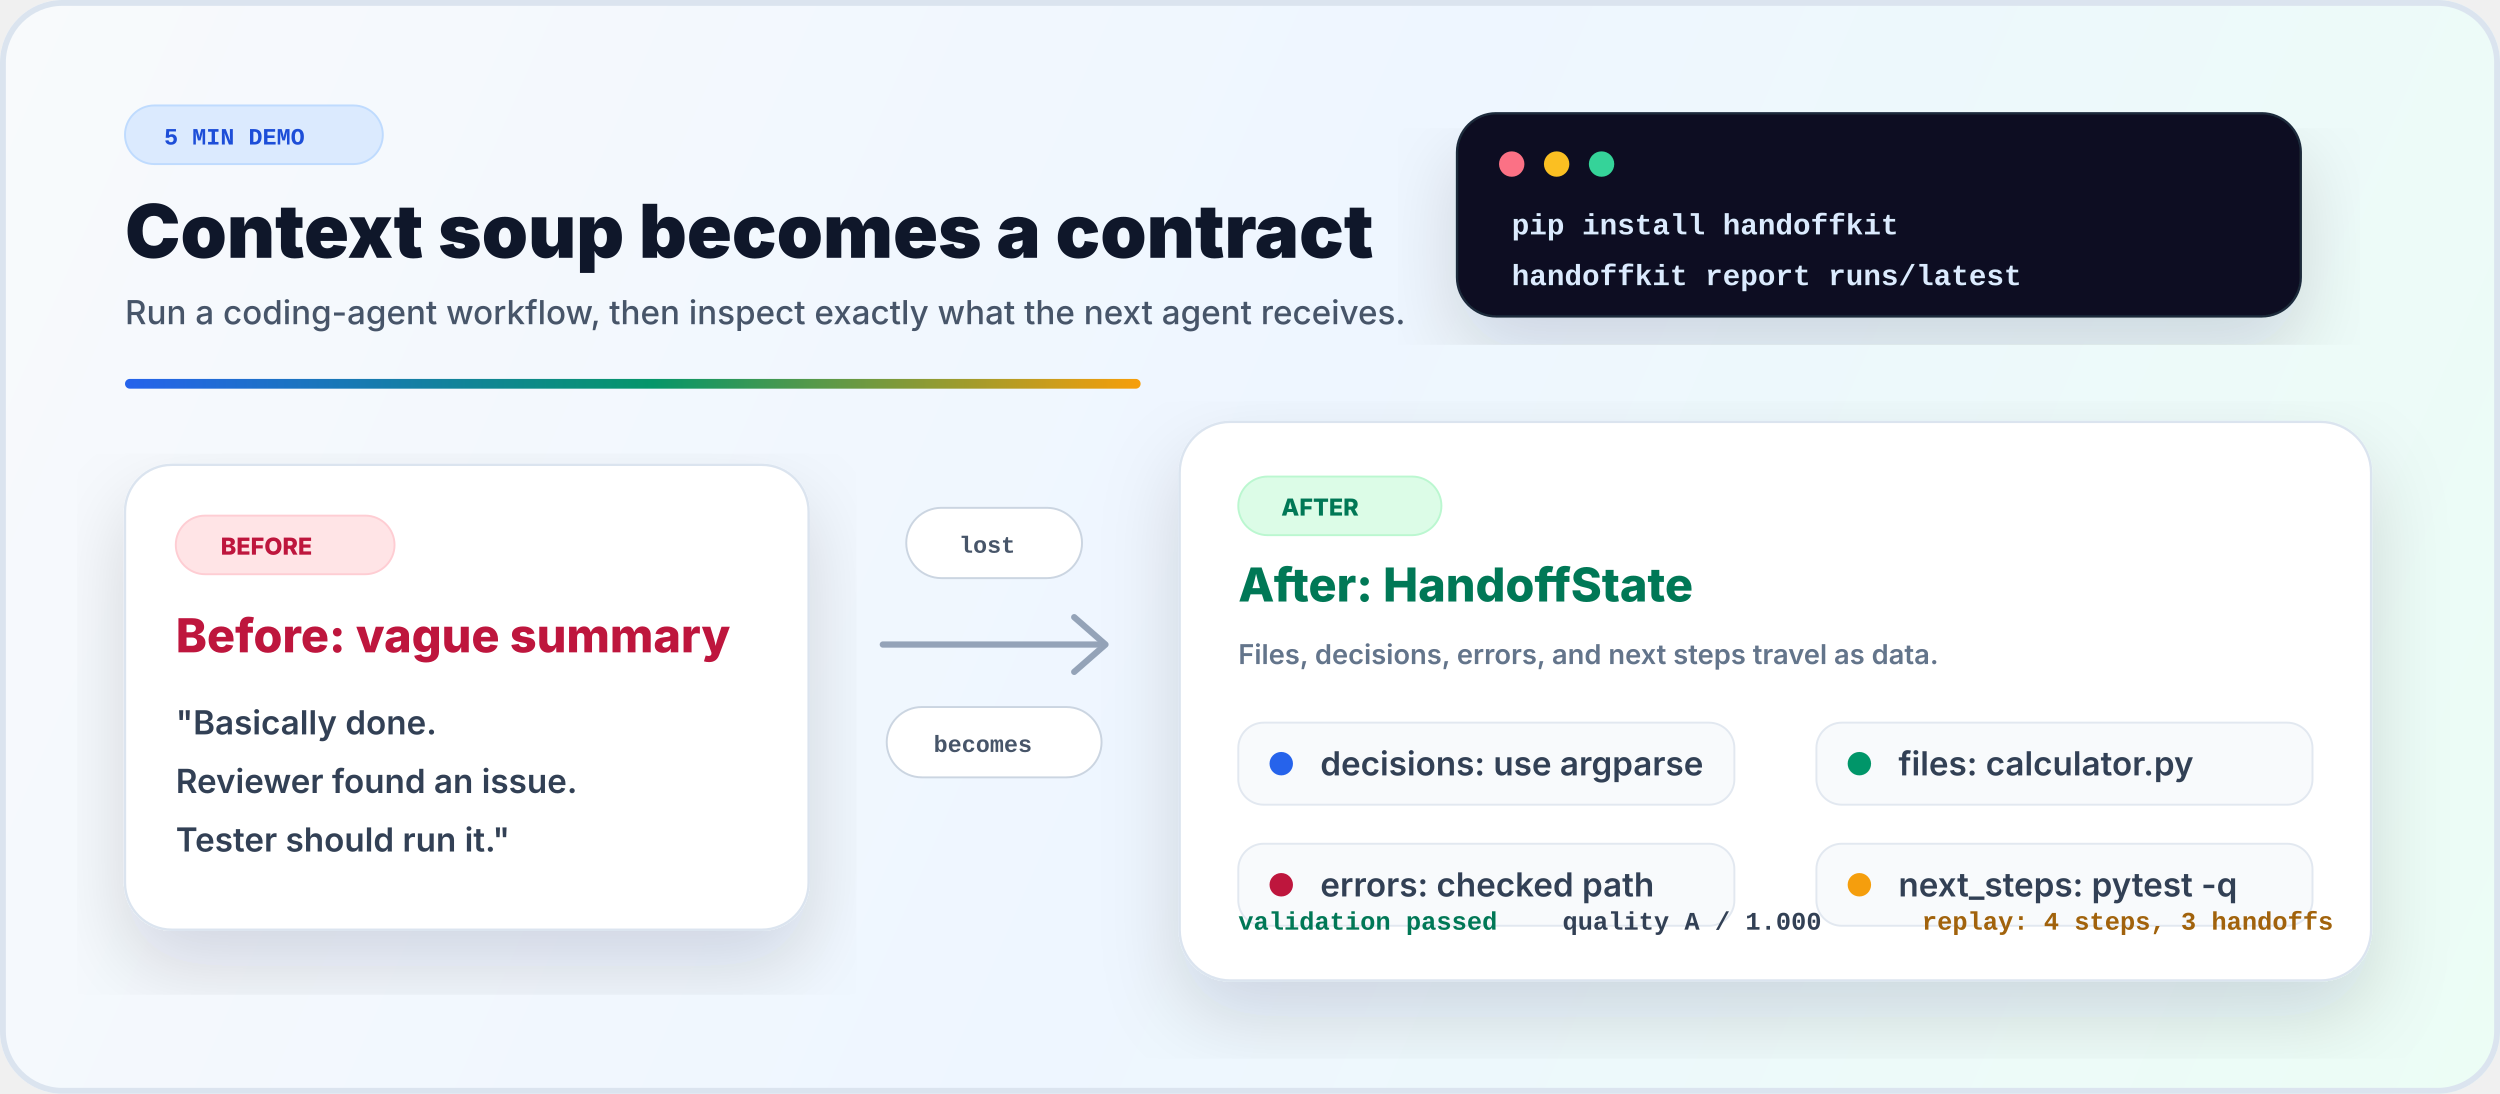
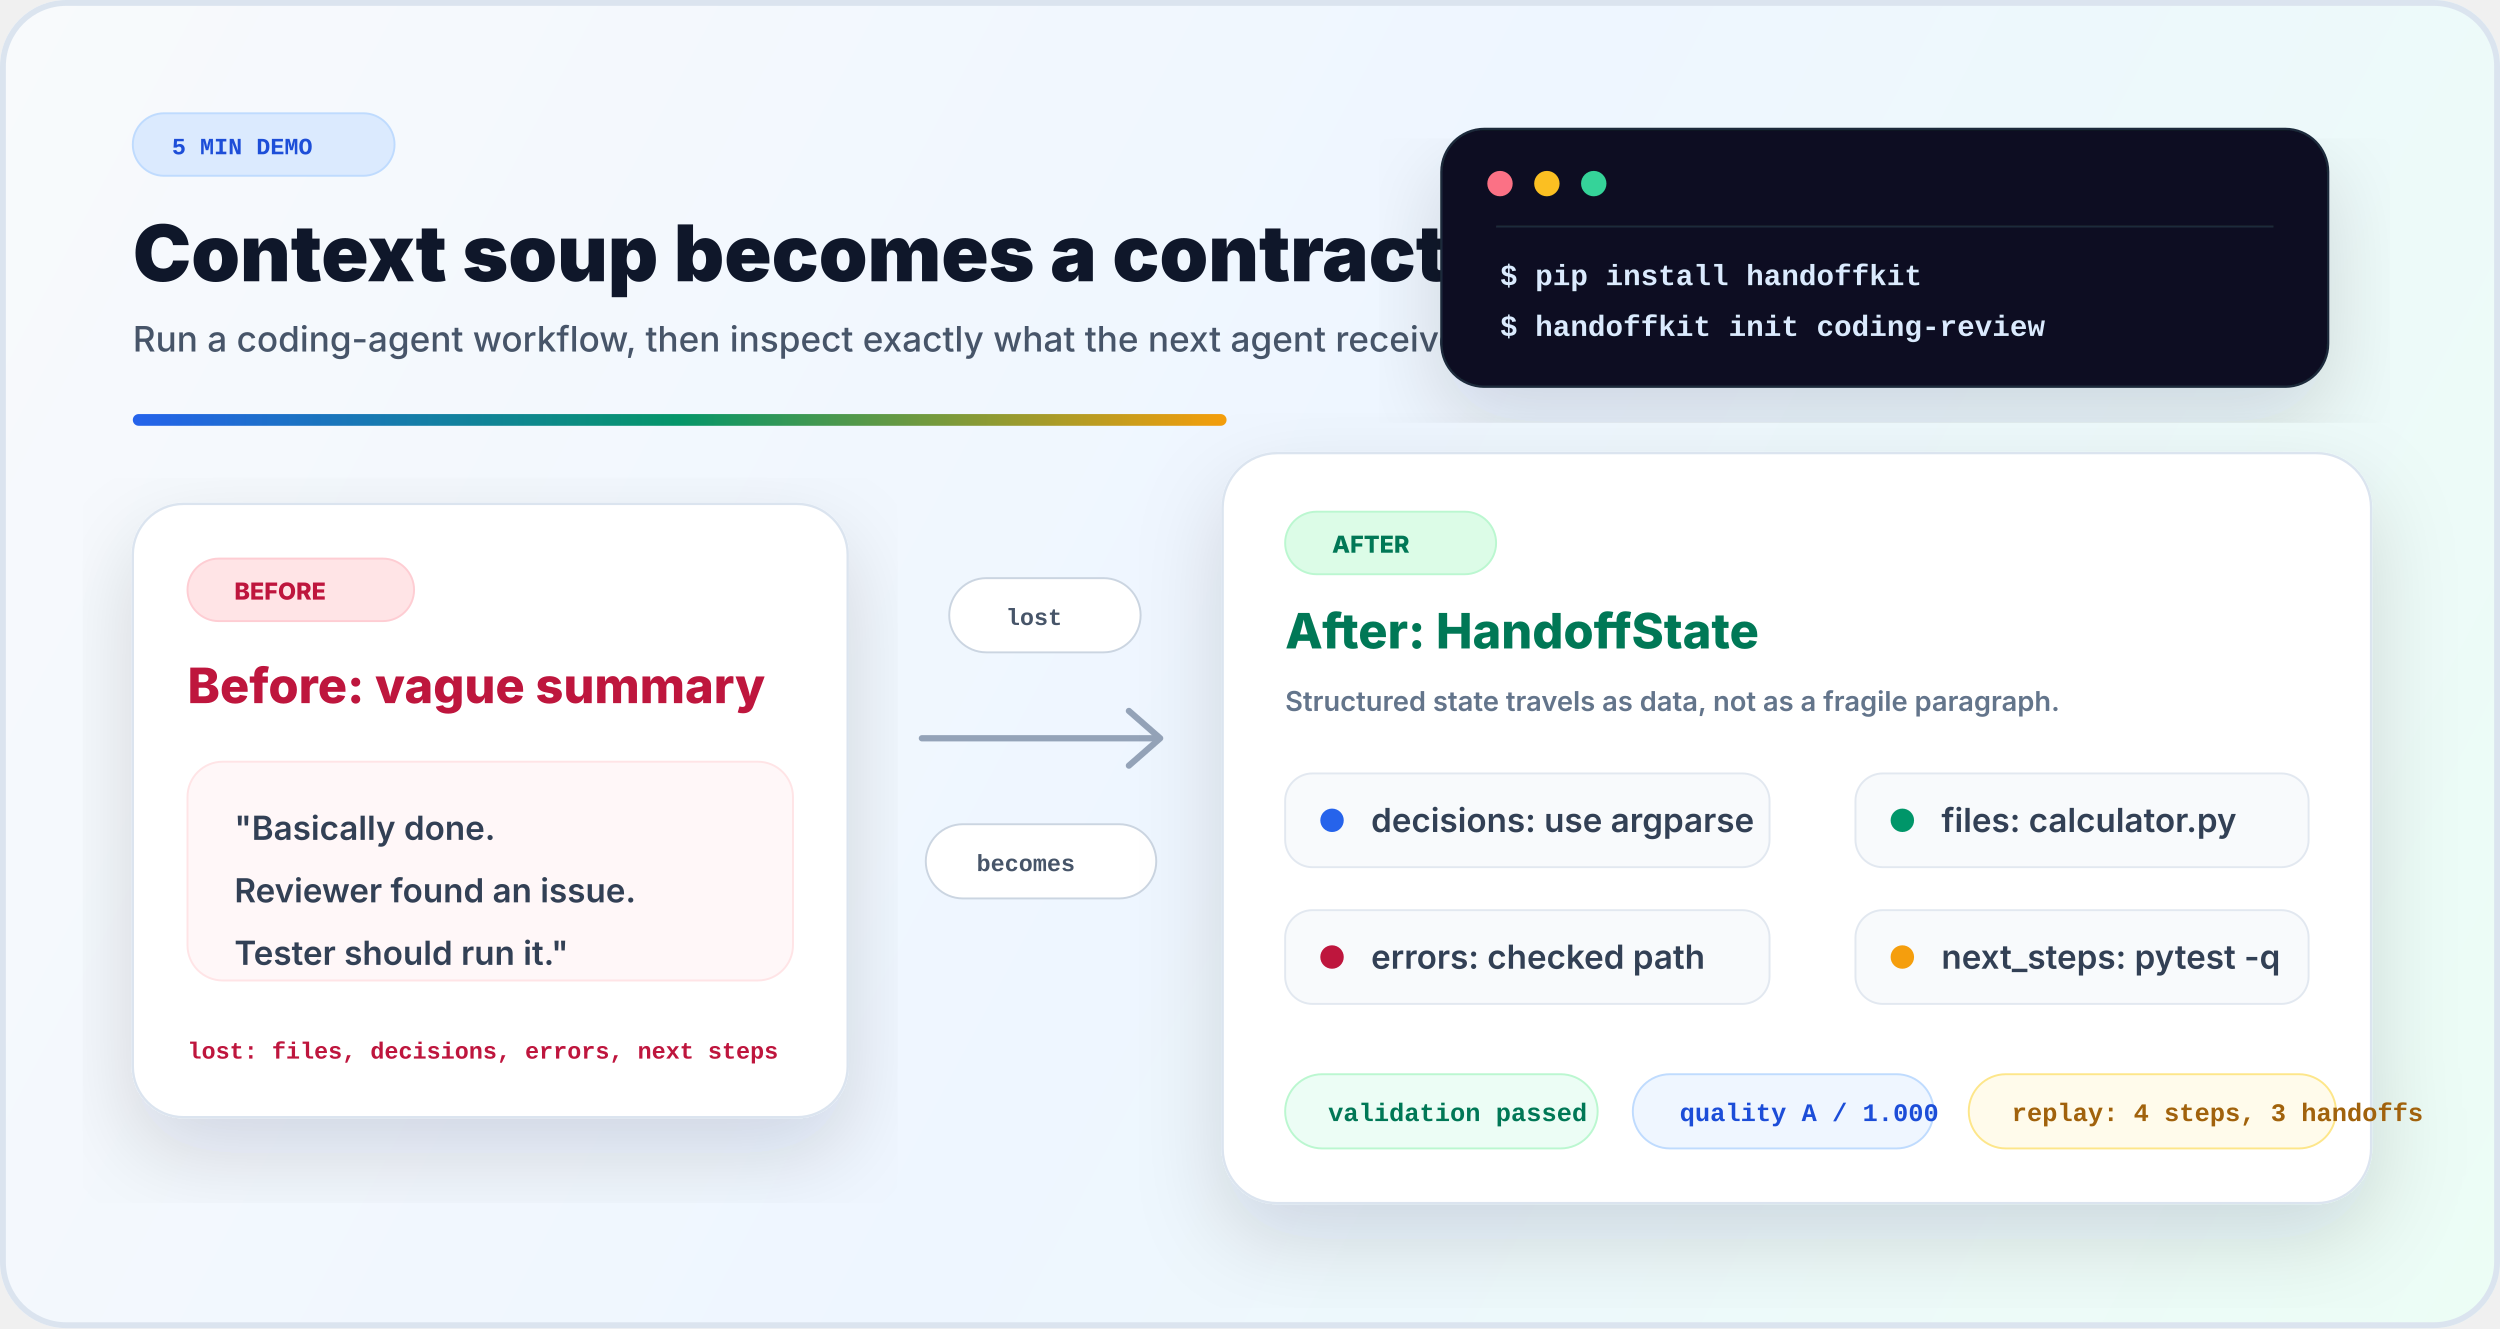
- <svg xmlns="http://www.w3.org/2000/svg" viewBox="0 0 1280 560" role="img" aria-labelledby="title desc">
+ <svg xmlns="http://www.w3.org/2000/svg" viewBox="0 0 1280 680" role="img" aria-labelledby="title desc">
  <defs>
-     <linearGradient id="bg" x1="0" y1="0" x2="1280" y2="560" gradientUnits="userSpaceOnUse">
+     <linearGradient id="bg" x1="0" y1="0" x2="1280" y2="680" gradientUnits="userSpaceOnUse">
      <stop stop-color="#f8fafc" />
      <stop offset="0.5" stop-color="#eef6ff" />
      <stop offset="1" stop-color="#ecfdf5" />
    </linearGradient>
    <linearGradient id="accent" x1="0" y1="0" x2="1" y2="0">
      <stop stop-color="#2563eb" />
-       <stop offset="0.52" stop-color="#059669" />
+       <stop offset="0.5" stop-color="#059669" />
      <stop offset="1" stop-color="#f59e0b" />
    </linearGradient>
    <filter id="shadow" x="-7%" y="-10%" width="114%" height="124%">
-       <feDropShadow dx="0" dy="18" stdDeviation="20" flood-color="#0f172a" flood-opacity="0.14" />
+       <feDropShadow dx="0" dy="18" stdDeviation="22" flood-color="#0f172a" flood-opacity="0.14" />
    </filter>
    <style>
      .sans { font-family: Inter, ui-sans-serif, system-ui, -apple-system, BlinkMacSystemFont, "Segoe UI", sans-serif; }
      .mono { font-family: ui-monospace, SFMono-Regular, Menlo, Consolas, "Liberation Mono", monospace; }
-       .title { fill: #0f172a; font-size: 38px; font-weight: 860; letter-spacing: 0; }
-       .lead { fill: #475569; font-size: 17px; font-weight: 540; letter-spacing: 0; }
+       .title { fill: #0f172a; font-size: 40px; font-weight: 860; letter-spacing: 0; }
+       .lead { fill: #475569; font-size: 18px; font-weight: 540; letter-spacing: 0; }
      .label { font-size: 12px; font-weight: 820; letter-spacing: 0; }
-       .h2 { fill: #0f172a; font-size: 24px; font-weight: 820; letter-spacing: 0; }
+       .h2 { fill: #0f172a; font-size: 25px; font-weight: 820; letter-spacing: 0; }
      .body { fill: #334155; font-size: 17px; font-weight: 560; letter-spacing: 0; }
      .muted { fill: #64748b; font-size: 14px; font-weight: 560; letter-spacing: 0; }
      .cmd { fill: #dbeafe; font-size: 15px; font-weight: 760; letter-spacing: 0; }
      .metric { fill: #334155; font-size: 13px; font-weight: 720; letter-spacing: 0; }
      .bad { fill: #be123c; }
      .ok { fill: #047857; }
+       .blue { fill: #1d4ed8; }
      .warn { fill: #a16207; }
      .surface { fill: #ffffff; stroke: #dbe4ef; stroke-width: 1.2; }
      .terminal { fill: #0b1020; stroke: #1e293b; stroke-width: 1.2; }
      .row { fill: #f8fafc; stroke: #e2e8f0; stroke-width: 1; }
+       .soft { fill: #f8fafc; stroke: #e2e8f0; stroke-width: 1; }
    </style>
  </defs>
-   <rect width="1280" height="560" rx="32" fill="url(#bg)" />
-   <rect x="1.5" y="1.5" width="1277" height="557" rx="30.5" fill="none" stroke="#dbe4ef" stroke-width="3" />
-   <g transform="translate(64 54)">
-     <rect width="132" height="30" rx="15" fill="#dbeafe" stroke="#bfdbfe" />
-     <text x="20" y="20" class="mono label" fill="#1d4ed8">5 MIN DEMO</text>
-     <text x="0" y="78" class="sans title">Context soup becomes a contract</text>
-     <text x="0" y="112" class="sans lead">Run a coding-agent workflow, then inspect exactly what the next agent receives.</text>
-     <rect x="0" y="140" width="520" height="5" rx="2.5" fill="url(#accent)" />
+   <rect width="1280" height="680" rx="34" fill="url(#bg)" />
+   <rect x="1.5" y="1.5" width="1277" height="677" rx="32.5" fill="none" stroke="#dbe4ef" stroke-width="3" />
+   <g transform="translate(68 58)">
+     <rect width="134" height="32" rx="16" fill="#dbeafe" stroke="#bfdbfe" />
+     <text x="20" y="21" class="mono label blue">5 MIN DEMO</text>
+     <text x="0" y="86" class="sans title">Context soup becomes a contract</text>
+     <text x="0" y="122" class="sans lead">Run a coding-agent workflow, then inspect exactly what the next agent receives.</text>
+     <rect x="0" y="154" width="560" height="6" rx="3" fill="url(#accent)" />
  </g>
-   <g transform="translate(746 58)" filter="url(#shadow)">
-     <rect width="432" height="104" rx="20" class="terminal" />
-     <circle cx="28" cy="26" r="6.5" fill="#fb7185" />
-     <circle cx="51" cy="26" r="6.5" fill="#fbbf24" />
-     <circle cx="74" cy="26" r="6.5" fill="#34d399" />
-     <text x="28" y="62" class="mono cmd">pip install handoffkit</text>
-     <text x="28" y="88" class="mono cmd">handoffkit report runs/latest</text>
+   <g transform="translate(738 66)" filter="url(#shadow)">
+     <rect width="454" height="132" rx="22" class="terminal" />
+     <circle cx="30" cy="28" r="6.5" fill="#fb7185" />
+     <circle cx="54" cy="28" r="6.5" fill="#fbbf24" />
+     <circle cx="78" cy="28" r="6.5" fill="#34d399" />
+     <path d="M28 50H426" stroke="#1e293b" />
+     <text x="30" y="80" class="mono cmd">$ pip install handoffkit</text>
+     <text x="30" y="106" class="mono cmd">$ handoffkit init coding-review</text>
  </g>
-   <g transform="translate(64 238)" filter="url(#shadow)">
-     <rect width="350" height="238" rx="24" class="surface" />
-     <rect x="26" y="26" width="112" height="30" rx="15" fill="#ffe4e6" stroke="#fecdd3" />
-     <text x="49" y="46" class="sans label bad">BEFORE</text>
-     <text x="26" y="96" class="sans h2 bad">Before: vague summary</text>
-     <text x="26" y="138" class="sans body">"Basically done.</text>
-     <text x="26" y="168" class="sans body">Reviewer found an issue.</text>
-     <text x="26" y="198" class="sans body">Tester should run it."</text>
+   <g transform="translate(68 258)" filter="url(#shadow)">
+     <rect width="366" height="314" rx="26" class="surface" />
+     <rect x="28" y="28" width="116" height="32" rx="16" fill="#ffe4e6" stroke="#fecdd3" />
+     <text x="52" y="49" class="sans label bad">BEFORE</text>
+     <text x="28" y="102" class="sans h2 bad">Before: vague summary</text>
+     <rect x="28" y="132" width="310" height="112" rx="18" fill="#fff7f8" stroke="#ffe4e6" />
+     <text x="52" y="172" class="sans body">"Basically done.</text>
+     <text x="52" y="204" class="sans body">Reviewer found an issue.</text>
+     <text x="52" y="236" class="sans body">Tester should run it."</text>
+     <text x="28" y="284" class="mono label bad">lost: files, decisions, errors, next steps</text>
  </g>
-   <g transform="translate(452 330)">
-     <path d="M0 0H112" stroke="#94a3b8" stroke-width="3.2" stroke-linecap="round" />
-     <path d="M98 -14L114 0L98 14" fill="none" stroke="#94a3b8" stroke-width="3.2" stroke-linecap="round" stroke-linejoin="round" />
-     <rect x="12" y="-70" width="90" height="36" rx="18" fill="#ffffff" stroke="#cbd5e1" />
-     <text x="39" y="-47" class="mono label" fill="#475569">lost</text>
-     <rect x="2" y="32" width="110" height="36" rx="18" fill="#ffffff" stroke="#cbd5e1" />
-     <text x="26" y="55" class="mono label" fill="#475569">becomes</text>
+   <g transform="translate(472 378)">
+     <path d="M0 0H120" stroke="#94a3b8" stroke-width="3.2" stroke-linecap="round" />
+     <path d="M106 -14L122 0L106 14" fill="none" stroke="#94a3b8" stroke-width="3.2" stroke-linecap="round" stroke-linejoin="round" />
+     <rect x="14" y="-82" width="98" height="38" rx="19" fill="#ffffff" stroke="#cbd5e1" />
+     <text x="43" y="-58" class="mono label" fill="#475569">lost</text>
+     <rect x="2" y="44" width="118" height="38" rx="19" fill="#ffffff" stroke="#cbd5e1" />
+     <text x="28" y="68" class="mono label" fill="#475569">becomes</text>
  </g>
-   <g transform="translate(604 216)" filter="url(#shadow)">
-     <rect width="610" height="286" rx="26" class="surface" />
-     <rect x="30" y="28" width="104" height="30" rx="15" fill="#dcfce7" stroke="#bbf7d0" />
-     <text x="52" y="48" class="sans label ok">AFTER</text>
-     <text x="30" y="92" class="sans h2 ok">After: HandoffState</text>
-     <text x="30" y="124" class="sans muted">Files, decisions, errors, and next steps travel as data.</text>
-     <g transform="translate(30 154)">
-       <rect width="254" height="42" rx="13" class="row" />
-       <circle cx="22" cy="21" r="6" fill="#2563eb" />
-       <text x="42" y="27" class="sans body">decisions: use argparse</text>
-       <rect x="296" width="254" height="42" rx="13" class="row" />
-       <circle cx="318" cy="21" r="6" fill="#059669" />
-       <text x="338" y="27" class="sans body">files: calculator.py</text>
-       <rect y="62" width="254" height="42" rx="13" class="row" />
-       <circle cx="22" cy="83" r="6" fill="#be123c" />
-       <text x="42" y="89" class="sans body">errors: checked path</text>
-       <rect x="296" y="62" width="254" height="42" rx="13" class="row" />
-       <circle cx="318" cy="83" r="6" fill="#f59e0b" />
-       <text x="338" y="89" class="sans body">next_steps: pytest -q</text>
+   <g transform="translate(626 232)" filter="url(#shadow)">
+     <rect width="588" height="384" rx="28" class="surface" />
+     <rect x="32" y="30" width="108" height="32" rx="16" fill="#dcfce7" stroke="#bbf7d0" />
+     <text x="56" y="51" class="sans label ok">AFTER</text>
+     <text x="32" y="100" class="sans h2 ok">After: HandoffState</text>
+     <text x="32" y="132" class="sans muted">Structured state travels as data, not as a fragile paragraph.</text>
+     <g transform="translate(32 164)">
+       <rect width="248" height="48" rx="14" class="row" />
+       <circle cx="24" cy="24" r="6" fill="#2563eb" />
+       <text x="44" y="30" class="sans body">decisions: use argparse</text>
+       <rect x="292" width="232" height="48" rx="14" class="row" />
+       <circle cx="316" cy="24" r="6" fill="#059669" />
+       <text x="336" y="30" class="sans body">files: calculator.py</text>
+       <rect y="70" width="248" height="48" rx="14" class="row" />
+       <circle cx="24" cy="94" r="6" fill="#be123c" />
+       <text x="44" y="100" class="sans body">errors: checked path</text>
+       <rect x="292" y="70" width="232" height="48" rx="14" class="row" />
+       <circle cx="316" cy="94" r="6" fill="#f59e0b" />
+       <text x="336" y="100" class="sans body">next_steps: pytest -q</text>
    </g>
-     <g transform="translate(30 260)">
-       <text x="0" y="0" class="mono metric ok">validation passed</text>
-       <text x="166" y="0" class="mono metric" fill="#1d4ed8">quality A / 1.000</text>
-       <text x="350" y="0" class="mono metric warn">replay: 4 steps, 3 handoffs</text>
+     <g transform="translate(32 318)">
+       <rect width="160" height="38" rx="19" fill="#ecfdf5" stroke="#bbf7d0" />
+       <text x="22" y="24" class="mono metric ok">validation passed</text>
+       <rect x="178" width="154" height="38" rx="19" fill="#eff6ff" stroke="#bfdbfe" />
+       <text x="202" y="24" class="mono metric blue">quality A / 1.000</text>
+       <rect x="350" width="188" height="38" rx="19" fill="#fffbeb" stroke="#fde68a" />
+       <text x="372" y="24" class="mono metric warn">replay: 4 steps, 3 handoffs</text>
    </g>
  </g>
</svg>
